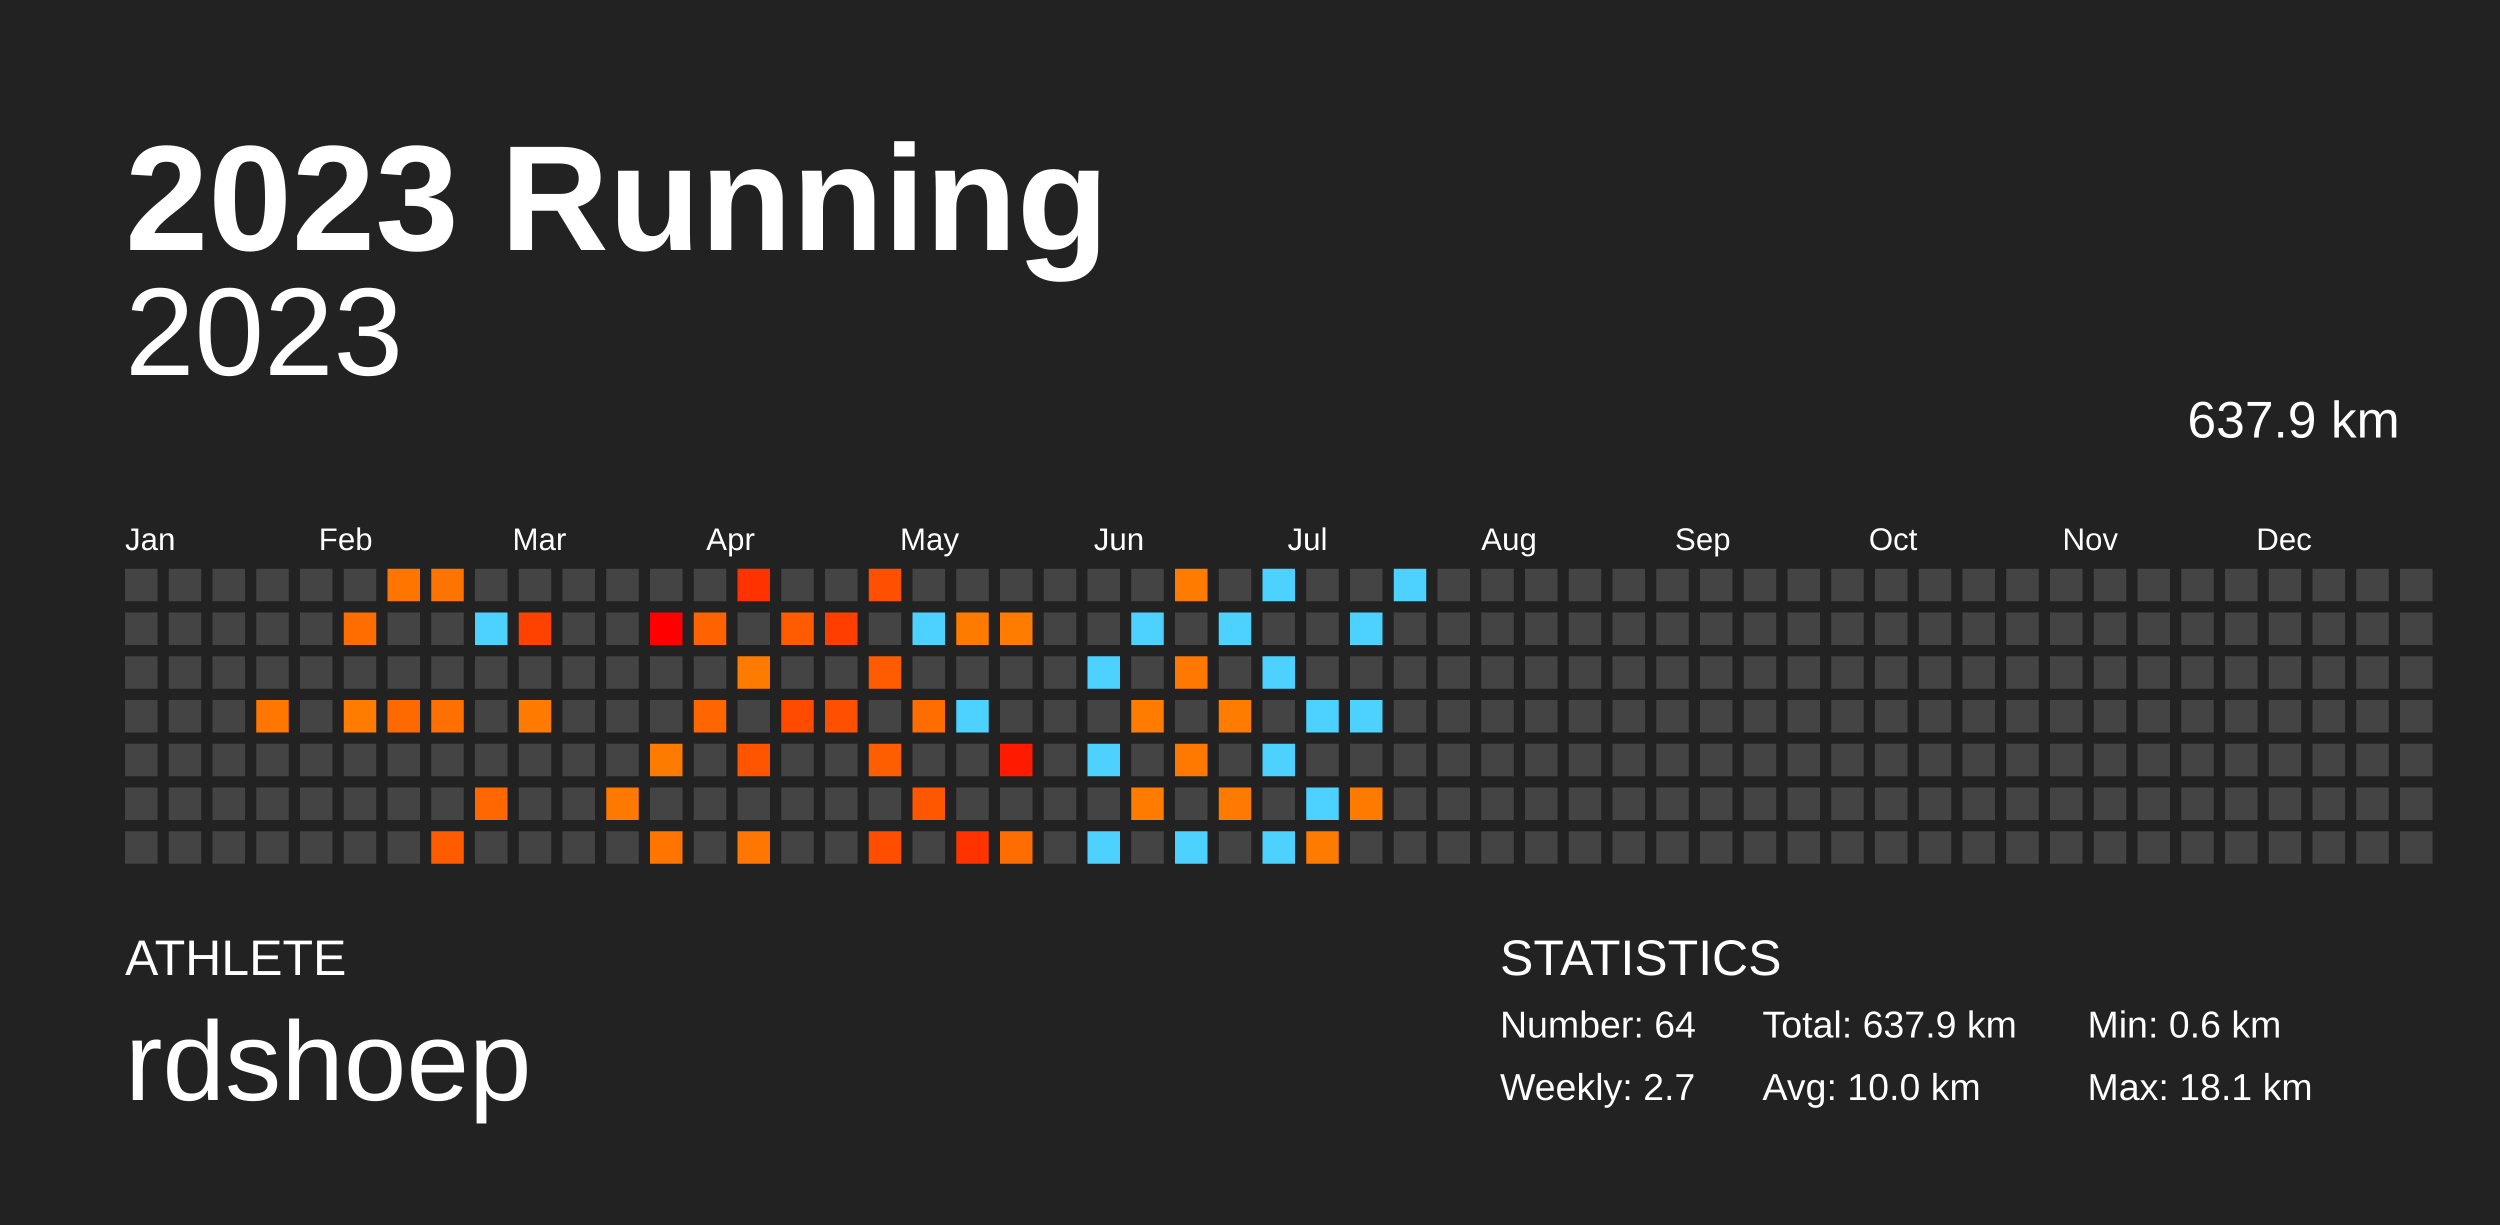
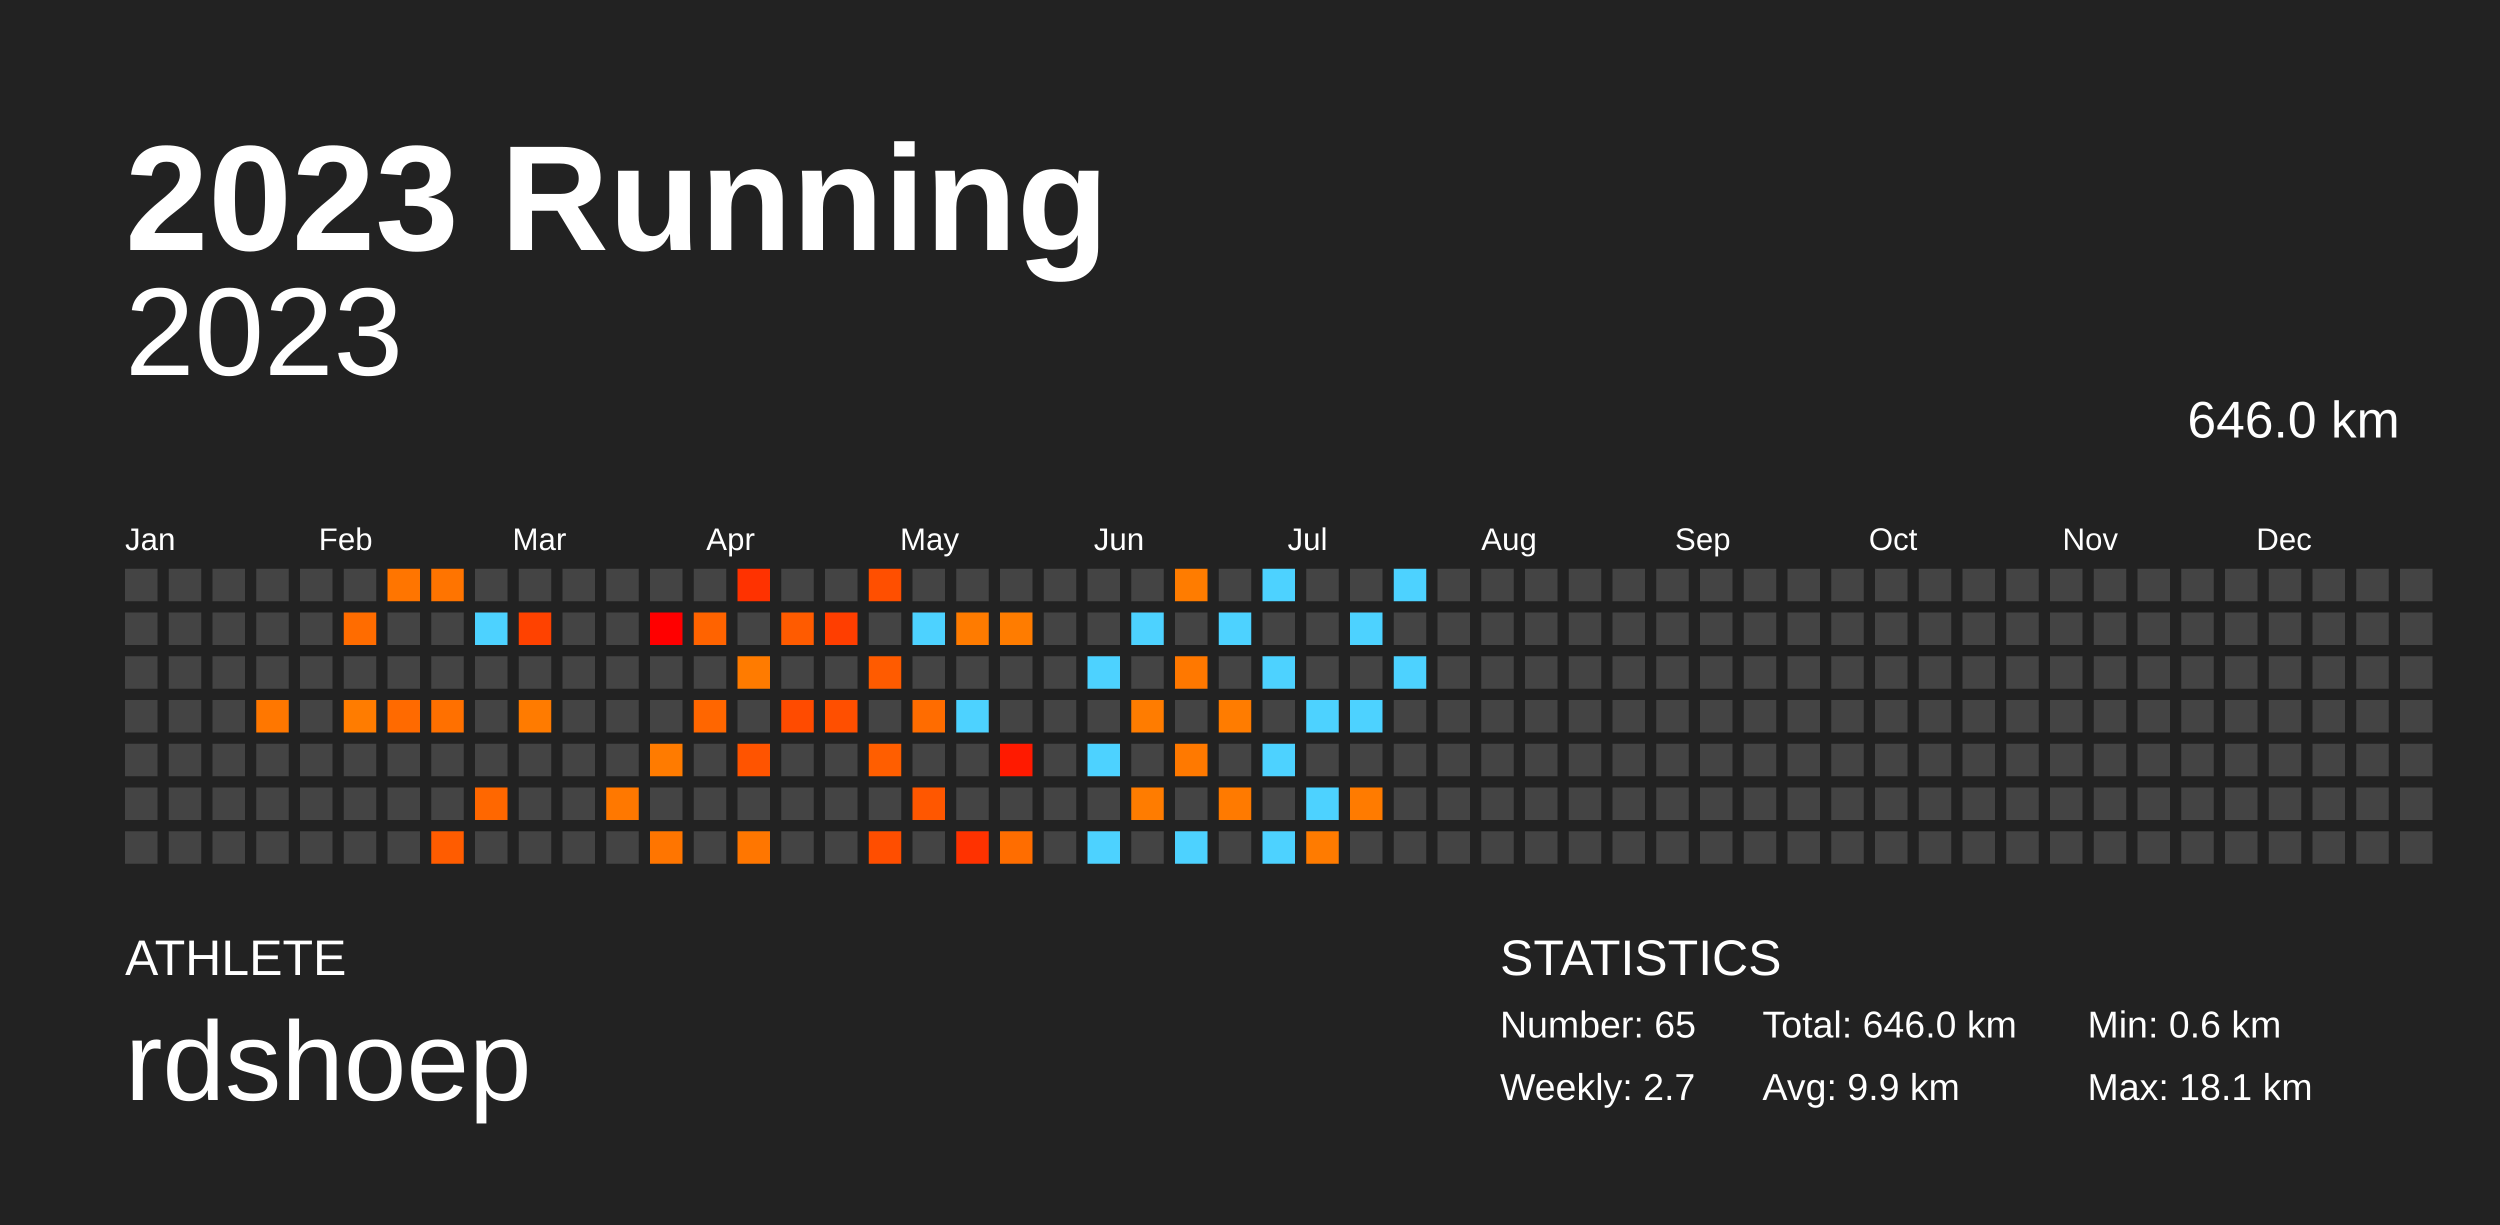
<svg xmlns="http://www.w3.org/2000/svg" baseProfile="full" height="98mm" version="1.1" viewBox="0,0,200,98" width="200mm">
  <defs />
  <rect fill="#222222" height="98" width="200" x="0" y="0" />
  <text fill="#FFFFFF" style="font-size:12px; font-family:Arial; font-weight:bold;" x="10" y="20">2023 Running</text>
  <text fill="#FFFFFF" style="font-size:4px; font-family:Arial" x="10" y="78">ATHLETE</text>
  <text fill="#FFFFFF" style="font-size:9px; font-family:Arial" x="10" y="88">rdshoep</text>
  <text fill="#FFFFFF" style="font-size:4px; font-family:Arial" x="120" y="78">STATISTICS</text>
-   <text fill="#FFFFFF" style="font-size:3px; font-family:Arial" x="120" y="83">Number: 64</text>
+   <text fill="#FFFFFF" style="font-size:3px; font-family:Arial" x="120" y="83">Number: 65</text>
  <text fill="#FFFFFF" style="font-size:3px; font-family:Arial" x="120" y="88">Weekly: 2.7</text>
-   <text fill="#FFFFFF" style="font-size:3px; font-family:Arial" x="141" y="83">Total: 637.9 km</text>
-   <text fill="#FFFFFF" style="font-size:3px; font-family:Arial" x="141" y="88">Avg: 10.0 km</text>
+   <text fill="#FFFFFF" style="font-size:3px; font-family:Arial" x="141" y="83">Total: 646.0 km</text>
+   <text fill="#FFFFFF" style="font-size:3px; font-family:Arial" x="141" y="88">Avg: 9.9 km</text>
  <text fill="#FFFFFF" style="font-size:3px; font-family:Arial" x="167" y="83">Min: 0.6 km</text>
  <text fill="#FFFFFF" style="font-size:3px; font-family:Arial" x="167" y="88">Max: 18.1 km</text>
  <text alignment-baseline="hanging" fill="#FFFFFF" style="font-size:10.0px; font-family:Arial;" x="10" y="30">2023</text>
-   <text alignment-baseline="hanging" fill="#FFFFFF" style="font-size:4.125px; font-family:Arial;" x="175" y="35">637.9 km</text>
+   <text alignment-baseline="hanging" fill="#FFFFFF" style="font-size:4.125px; font-family:Arial;" x="175" y="35">646.0 km</text>
  <text fill="#FFFFFF" style="font-size:2.5px; font-family:Arial" x="10.0" y="44">Jan</text>
  <text fill="#FFFFFF" style="font-size:2.5px; font-family:Arial" x="25.5" y="44">Feb</text>
  <text fill="#FFFFFF" style="font-size:2.5px; font-family:Arial" x="41.0" y="44">Mar</text>
  <text fill="#FFFFFF" style="font-size:2.5px; font-family:Arial" x="56.5" y="44">Apr</text>
  <text fill="#FFFFFF" style="font-size:2.5px; font-family:Arial" x="72.0" y="44">May</text>
  <text fill="#FFFFFF" style="font-size:2.5px; font-family:Arial" x="87.5" y="44">Jun</text>
  <text fill="#FFFFFF" style="font-size:2.5px; font-family:Arial" x="103.0" y="44">Jul</text>
  <text fill="#FFFFFF" style="font-size:2.5px; font-family:Arial" x="118.5" y="44">Aug</text>
  <text fill="#FFFFFF" style="font-size:2.5px; font-family:Arial" x="134.0" y="44">Sep</text>
  <text fill="#FFFFFF" style="font-size:2.5px; font-family:Arial" x="149.5" y="44">Oct</text>
  <text fill="#FFFFFF" style="font-size:2.5px; font-family:Arial" x="165.0" y="44">Nov</text>
  <text fill="#FFFFFF" style="font-size:2.5px; font-family:Arial" x="180.5" y="44">Dec</text>
  <rect fill="#444444" height="2.6" width="2.6" x="10.0" y="45.5" />
  <rect fill="#444444" height="2.6" width="2.6" x="10.0" y="49.0" />
  <rect fill="#444444" height="2.6" width="2.6" x="10.0" y="52.5" />
  <rect fill="#444444" height="2.6" width="2.6" x="10.0" y="56.0" />
  <rect fill="#444444" height="2.6" width="2.6" x="10.0" y="59.5" />
  <rect fill="#444444" height="2.6" width="2.6" x="10.0" y="63.0" />
  <rect fill="#444444" height="2.6" width="2.6" x="10.0" y="66.5" />
  <rect fill="#444444" height="2.6" width="2.6" x="13.5" y="45.5" />
  <rect fill="#444444" height="2.6" width="2.6" x="13.5" y="49.0" />
  <rect fill="#444444" height="2.6" width="2.6" x="13.5" y="52.5" />
  <rect fill="#444444" height="2.6" width="2.6" x="13.5" y="56.0" />
  <rect fill="#444444" height="2.6" width="2.6" x="13.5" y="59.5" />
  <rect fill="#444444" height="2.6" width="2.6" x="13.5" y="63.0" />
  <rect fill="#444444" height="2.6" width="2.6" x="13.5" y="66.5" />
  <rect fill="#444444" height="2.6" width="2.6" x="17.0" y="45.5" />
  <rect fill="#444444" height="2.6" width="2.6" x="17.0" y="49.0" />
  <rect fill="#444444" height="2.6" width="2.6" x="17.0" y="52.5" />
  <rect fill="#444444" height="2.6" width="2.6" x="17.0" y="56.0" />
  <rect fill="#444444" height="2.6" width="2.6" x="17.0" y="59.5" />
  <rect fill="#444444" height="2.6" width="2.6" x="17.0" y="63.0" />
  <rect fill="#444444" height="2.6" width="2.6" x="17.0" y="66.5" />
  <rect fill="#444444" height="2.6" width="2.6" x="20.5" y="45.5" />
  <rect fill="#444444" height="2.6" width="2.6" x="20.5" y="49.0" />
  <rect fill="#444444" height="2.6" width="2.6" x="20.5" y="52.5" />
  <rect fill="#ff7700" height="2.6" width="2.6" x="20.5" y="56.0" />
  <rect fill="#444444" height="2.6" width="2.6" x="20.5" y="59.5" />
  <rect fill="#444444" height="2.6" width="2.6" x="20.5" y="63.0" />
  <rect fill="#444444" height="2.6" width="2.6" x="20.5" y="66.5" />
  <rect fill="#444444" height="2.6" width="2.6" x="24.0" y="45.5" />
  <rect fill="#444444" height="2.6" width="2.6" x="24.0" y="49.0" />
  <rect fill="#444444" height="2.6" width="2.6" x="24.0" y="52.5" />
  <rect fill="#444444" height="2.6" width="2.6" x="24.0" y="56.0" />
  <rect fill="#444444" height="2.6" width="2.6" x="24.0" y="59.5" />
  <rect fill="#444444" height="2.6" width="2.6" x="24.0" y="63.0" />
  <rect fill="#444444" height="2.6" width="2.6" x="24.0" y="66.5" />
  <rect fill="#444444" height="2.6" width="2.6" x="27.5" y="45.5" />
  <rect fill="#ff6c00" height="2.6" width="2.6" x="27.5" y="49.0" />
  <rect fill="#444444" height="2.6" width="2.6" x="27.5" y="52.5" />
  <rect fill="#ff7c00" height="2.6" width="2.6" x="27.5" y="56.0" />
  <rect fill="#444444" height="2.6" width="2.6" x="27.5" y="59.5" />
  <rect fill="#444444" height="2.6" width="2.6" x="27.5" y="63.0" />
  <rect fill="#444444" height="2.6" width="2.6" x="27.5" y="66.5" />
  <rect fill="#ff7500" height="2.6" width="2.6" x="31.0" y="45.5" />
  <rect fill="#444444" height="2.6" width="2.6" x="31.0" y="49.0" />
  <rect fill="#444444" height="2.6" width="2.6" x="31.0" y="52.5" />
  <rect fill="#ff6a00" height="2.6" width="2.6" x="31.0" y="56.0" />
  <rect fill="#444444" height="2.6" width="2.6" x="31.0" y="59.5" />
  <rect fill="#444444" height="2.6" width="2.6" x="31.0" y="63.0" />
  <rect fill="#444444" height="2.6" width="2.6" x="31.0" y="66.5" />
  <rect fill="#ff7400" height="2.6" width="2.6" x="34.5" y="45.5" />
  <rect fill="#444444" height="2.6" width="2.6" x="34.5" y="49.0" />
  <rect fill="#444444" height="2.6" width="2.6" x="34.5" y="52.5" />
  <rect fill="#ff7000" height="2.6" width="2.6" x="34.5" y="56.0" />
  <rect fill="#444444" height="2.6" width="2.6" x="34.5" y="59.5" />
  <rect fill="#444444" height="2.6" width="2.6" x="34.5" y="63.0" />
  <rect fill="#ff5c00" height="2.6" width="2.6" x="34.5" y="66.5" />
  <rect fill="#444444" height="2.6" width="2.6" x="38.0" y="45.5" />
  <rect fill="#4dd2ff" height="2.6" width="2.6" x="38.0" y="49.0" />
  <rect fill="#444444" height="2.6" width="2.6" x="38.0" y="52.5" />
  <rect fill="#444444" height="2.6" width="2.6" x="38.0" y="56.0" />
  <rect fill="#444444" height="2.6" width="2.6" x="38.0" y="59.5" />
  <rect fill="#ff6700" height="2.6" width="2.6" x="38.0" y="63.0" />
  <rect fill="#444444" height="2.6" width="2.6" x="38.0" y="66.5" />
  <rect fill="#444444" height="2.6" width="2.6" x="41.5" y="45.5" />
  <rect fill="#ff4200" height="2.6" width="2.6" x="41.5" y="49.0" />
  <rect fill="#444444" height="2.6" width="2.6" x="41.5" y="52.5" />
  <rect fill="#ff7b00" height="2.6" width="2.6" x="41.5" y="56.0" />
  <rect fill="#444444" height="2.6" width="2.6" x="41.5" y="59.5" />
  <rect fill="#444444" height="2.6" width="2.6" x="41.5" y="63.0" />
  <rect fill="#444444" height="2.6" width="2.6" x="41.5" y="66.5" />
  <rect fill="#444444" height="2.6" width="2.6" x="45.0" y="45.5" />
  <rect fill="#444444" height="2.6" width="2.6" x="45.0" y="49.0" />
  <rect fill="#444444" height="2.6" width="2.6" x="45.0" y="52.5" />
  <rect fill="#444444" height="2.6" width="2.6" x="45.0" y="56.0" />
  <rect fill="#444444" height="2.6" width="2.6" x="45.0" y="59.5" />
  <rect fill="#444444" height="2.6" width="2.6" x="45.0" y="63.0" />
  <rect fill="#444444" height="2.6" width="2.6" x="45.0" y="66.5" />
  <rect fill="#444444" height="2.6" width="2.6" x="48.5" y="45.5" />
  <rect fill="#444444" height="2.6" width="2.6" x="48.5" y="49.0" />
  <rect fill="#444444" height="2.6" width="2.6" x="48.5" y="52.5" />
  <rect fill="#444444" height="2.6" width="2.6" x="48.5" y="56.0" />
  <rect fill="#444444" height="2.6" width="2.6" x="48.5" y="59.5" />
  <rect fill="#ff7800" height="2.6" width="2.6" x="48.5" y="63.0" />
  <rect fill="#444444" height="2.6" width="2.6" x="48.5" y="66.5" />
  <rect fill="#444444" height="2.6" width="2.6" x="52.0" y="45.5" />
  <rect fill="#ff0000" height="2.6" width="2.6" x="52.0" y="49.0" />
  <rect fill="#444444" height="2.6" width="2.6" x="52.0" y="52.5" />
  <rect fill="#444444" height="2.6" width="2.6" x="52.0" y="56.0" />
  <rect fill="#ff7b00" height="2.6" width="2.6" x="52.0" y="59.5" />
  <rect fill="#444444" height="2.6" width="2.6" x="52.0" y="63.0" />
  <rect fill="#ff7500" height="2.6" width="2.6" x="52.0" y="66.5" />
  <rect fill="#444444" height="2.6" width="2.6" x="55.5" y="45.5" />
  <rect fill="#ff6300" height="2.6" width="2.6" x="55.5" y="49.0" />
  <rect fill="#444444" height="2.6" width="2.6" x="55.5" y="52.5" />
  <rect fill="#ff6600" height="2.6" width="2.6" x="55.5" y="56.0" />
  <rect fill="#444444" height="2.6" width="2.6" x="55.5" y="59.5" />
  <rect fill="#444444" height="2.6" width="2.6" x="55.5" y="63.0" />
  <rect fill="#444444" height="2.6" width="2.6" x="55.5" y="66.5" />
  <rect fill="#ff3200" height="2.6" width="2.6" x="59.0" y="45.5" />
  <rect fill="#444444" height="2.6" width="2.6" x="59.0" y="49.0" />
  <rect fill="#ff7b00" height="2.6" width="2.6" x="59.0" y="52.5" />
  <rect fill="#444444" height="2.6" width="2.6" x="59.0" y="56.0" />
  <rect fill="#ff5400" height="2.6" width="2.6" x="59.0" y="59.5" />
  <rect fill="#444444" height="2.6" width="2.6" x="59.0" y="63.0" />
  <rect fill="#ff7600" height="2.6" width="2.6" x="59.0" y="66.5" />
  <rect fill="#444444" height="2.6" width="2.6" x="62.5" y="45.5" />
  <rect fill="#ff5b00" height="2.6" width="2.6" x="62.5" y="49.0" />
  <rect fill="#444444" height="2.6" width="2.6" x="62.5" y="52.5" />
  <rect fill="#ff4b00" height="2.6" width="2.6" x="62.5" y="56.0" />
  <rect fill="#444444" height="2.6" width="2.6" x="62.5" y="59.5" />
  <rect fill="#444444" height="2.6" width="2.6" x="62.5" y="63.0" />
  <rect fill="#444444" height="2.6" width="2.6" x="62.5" y="66.5" />
  <rect fill="#444444" height="2.6" width="2.6" x="66.0" y="45.5" />
  <rect fill="#ff3e00" height="2.6" width="2.6" x="66.0" y="49.0" />
  <rect fill="#444444" height="2.6" width="2.6" x="66.0" y="52.5" />
  <rect fill="#ff4f00" height="2.6" width="2.6" x="66.0" y="56.0" />
  <rect fill="#444444" height="2.6" width="2.6" x="66.0" y="59.5" />
  <rect fill="#444444" height="2.6" width="2.6" x="66.0" y="63.0" />
  <rect fill="#444444" height="2.6" width="2.6" x="66.0" y="66.5" />
  <rect fill="#ff4f00" height="2.6" width="2.6" x="69.5" y="45.5" />
  <rect fill="#444444" height="2.6" width="2.6" x="69.5" y="49.0" />
  <rect fill="#ff5b00" height="2.6" width="2.6" x="69.5" y="52.5" />
  <rect fill="#444444" height="2.6" width="2.6" x="69.5" y="56.0" />
  <rect fill="#ff5e00" height="2.6" width="2.6" x="69.5" y="59.5" />
  <rect fill="#444444" height="2.6" width="2.6" x="69.5" y="63.0" />
  <rect fill="#ff4e00" height="2.6" width="2.6" x="69.5" y="66.5" />
  <rect fill="#444444" height="2.6" width="2.6" x="73.0" y="45.5" />
  <rect fill="#4dd2ff" height="2.6" width="2.6" x="73.0" y="49.0" />
  <rect fill="#444444" height="2.6" width="2.6" x="73.0" y="52.5" />
  <rect fill="#ff6c00" height="2.6" width="2.6" x="73.0" y="56.0" />
  <rect fill="#444444" height="2.6" width="2.6" x="73.0" y="59.5" />
  <rect fill="#ff5700" height="2.6" width="2.6" x="73.0" y="63.0" />
  <rect fill="#444444" height="2.6" width="2.6" x="73.0" y="66.5" />
  <rect fill="#444444" height="2.6" width="2.6" x="76.5" y="45.5" />
  <rect fill="#ff7b00" height="2.6" width="2.6" x="76.5" y="49.0" />
  <rect fill="#444444" height="2.6" width="2.6" x="76.5" y="52.5" />
  <rect fill="#4dd2ff" height="2.6" width="2.6" x="76.5" y="56.0" />
  <rect fill="#444444" height="2.6" width="2.6" x="76.5" y="59.5" />
  <rect fill="#444444" height="2.6" width="2.6" x="76.5" y="63.0" />
  <rect fill="#ff3200" height="2.6" width="2.6" x="76.5" y="66.5" />
  <rect fill="#444444" height="2.6" width="2.6" x="80.0" y="45.5" />
  <rect fill="#ff7c00" height="2.6" width="2.6" x="80.0" y="49.0" />
  <rect fill="#444444" height="2.6" width="2.6" x="80.0" y="52.5" />
  <rect fill="#444444" height="2.6" width="2.6" x="80.0" y="56.0" />
  <rect fill="#ff1a00" height="2.6" width="2.6" x="80.0" y="59.5" />
  <rect fill="#444444" height="2.6" width="2.6" x="80.0" y="63.0" />
  <rect fill="#ff6d00" height="2.6" width="2.6" x="80.0" y="66.5" />
  <rect fill="#444444" height="2.6" width="2.6" x="83.5" y="45.5" />
  <rect fill="#444444" height="2.6" width="2.6" x="83.5" y="49.0" />
  <rect fill="#444444" height="2.6" width="2.6" x="83.5" y="52.5" />
  <rect fill="#444444" height="2.6" width="2.6" x="83.5" y="56.0" />
  <rect fill="#444444" height="2.6" width="2.6" x="83.5" y="59.5" />
  <rect fill="#444444" height="2.6" width="2.6" x="83.5" y="63.0" />
  <rect fill="#444444" height="2.6" width="2.6" x="83.5" y="66.5" />
  <rect fill="#444444" height="2.6" width="2.6" x="87.0" y="45.5" />
  <rect fill="#444444" height="2.6" width="2.6" x="87.0" y="49.0" />
  <rect fill="#4dd2ff" height="2.6" width="2.6" x="87.0" y="52.5" />
  <rect fill="#444444" height="2.6" width="2.6" x="87.0" y="56.0" />
  <rect fill="#4dd2ff" height="2.6" width="2.6" x="87.0" y="59.5" />
  <rect fill="#444444" height="2.6" width="2.6" x="87.0" y="63.0" />
  <rect fill="#4dd2ff" height="2.6" width="2.6" x="87.0" y="66.5" />
  <rect fill="#444444" height="2.6" width="2.6" x="90.5" y="45.5" />
  <rect fill="#4dd2ff" height="2.6" width="2.6" x="90.5" y="49.0" />
  <rect fill="#444444" height="2.6" width="2.6" x="90.5" y="52.5" />
  <rect fill="#ff7c00" height="2.6" width="2.6" x="90.5" y="56.0" />
  <rect fill="#444444" height="2.6" width="2.6" x="90.5" y="59.5" />
  <rect fill="#ff7c00" height="2.6" width="2.6" x="90.5" y="63.0" />
  <rect fill="#444444" height="2.6" width="2.6" x="90.5" y="66.5" />
  <rect fill="#ff7c00" height="2.6" width="2.6" x="94.0" y="45.5" />
  <rect fill="#444444" height="2.6" width="2.6" x="94.0" y="49.0" />
  <rect fill="#ff7800" height="2.6" width="2.6" x="94.0" y="52.5" />
  <rect fill="#444444" height="2.6" width="2.6" x="94.0" y="56.0" />
  <rect fill="#ff7900" height="2.6" width="2.6" x="94.0" y="59.5" />
  <rect fill="#444444" height="2.6" width="2.6" x="94.0" y="63.0" />
  <rect fill="#4dd2ff" height="2.6" width="2.6" x="94.0" y="66.5" />
  <rect fill="#444444" height="2.6" width="2.6" x="97.5" y="45.5" />
  <rect fill="#4dd2ff" height="2.6" width="2.6" x="97.5" y="49.0" />
  <rect fill="#444444" height="2.6" width="2.6" x="97.5" y="52.5" />
  <rect fill="#ff7c00" height="2.6" width="2.6" x="97.5" y="56.0" />
  <rect fill="#444444" height="2.6" width="2.6" x="97.5" y="59.5" />
  <rect fill="#ff7a00" height="2.6" width="2.6" x="97.5" y="63.0" />
  <rect fill="#444444" height="2.6" width="2.6" x="97.5" y="66.5" />
  <rect fill="#4dd2ff" height="2.6" width="2.6" x="101.0" y="45.5" />
  <rect fill="#444444" height="2.6" width="2.6" x="101.0" y="49.0" />
  <rect fill="#4dd2ff" height="2.6" width="2.6" x="101.0" y="52.5" />
  <rect fill="#444444" height="2.6" width="2.6" x="101.0" y="56.0" />
  <rect fill="#4dd2ff" height="2.6" width="2.6" x="101.0" y="59.5" />
  <rect fill="#444444" height="2.6" width="2.6" x="101.0" y="63.0" />
  <rect fill="#4dd2ff" height="2.6" width="2.6" x="101.0" y="66.5" />
  <rect fill="#444444" height="2.6" width="2.6" x="104.5" y="45.5" />
  <rect fill="#444444" height="2.6" width="2.6" x="104.5" y="49.0" />
  <rect fill="#444444" height="2.6" width="2.6" x="104.5" y="52.5" />
  <rect fill="#4dd2ff" height="2.6" width="2.6" x="104.5" y="56.0" />
  <rect fill="#444444" height="2.6" width="2.6" x="104.5" y="59.5" />
  <rect fill="#4dd2ff" height="2.6" width="2.6" x="104.5" y="63.0" />
  <rect fill="#ff7b00" height="2.6" width="2.6" x="104.5" y="66.5" />
  <rect fill="#444444" height="2.6" width="2.6" x="108.0" y="45.5" />
  <rect fill="#4dd2ff" height="2.6" width="2.6" x="108.0" y="49.0" />
  <rect fill="#444444" height="2.6" width="2.6" x="108.0" y="52.5" />
  <rect fill="#4dd2ff" height="2.6" width="2.6" x="108.0" y="56.0" />
  <rect fill="#444444" height="2.6" width="2.6" x="108.0" y="59.5" />
  <rect fill="#ff7b00" height="2.6" width="2.6" x="108.0" y="63.0" />
  <rect fill="#444444" height="2.6" width="2.6" x="108.0" y="66.5" />
  <rect fill="#4dd2ff" height="2.6" width="2.6" x="111.5" y="45.5" />
  <rect fill="#444444" height="2.6" width="2.6" x="111.5" y="49.0" />
-   <rect fill="#444444" height="2.6" width="2.6" x="111.5" y="52.5" />
+   <rect fill="#4dd2ff" height="2.6" width="2.6" x="111.5" y="52.5" />
  <rect fill="#444444" height="2.6" width="2.6" x="111.5" y="56.0" />
  <rect fill="#444444" height="2.6" width="2.6" x="111.5" y="59.5" />
  <rect fill="#444444" height="2.6" width="2.6" x="111.5" y="63.0" />
  <rect fill="#444444" height="2.6" width="2.6" x="111.5" y="66.5" />
  <rect fill="#444444" height="2.6" width="2.6" x="115.0" y="45.5" />
  <rect fill="#444444" height="2.6" width="2.6" x="115.0" y="49.0" />
  <rect fill="#444444" height="2.6" width="2.6" x="115.0" y="52.5" />
  <rect fill="#444444" height="2.6" width="2.6" x="115.0" y="56.0" />
  <rect fill="#444444" height="2.6" width="2.6" x="115.0" y="59.5" />
  <rect fill="#444444" height="2.6" width="2.6" x="115.0" y="63.0" />
  <rect fill="#444444" height="2.6" width="2.6" x="115.0" y="66.5" />
  <rect fill="#444444" height="2.6" width="2.6" x="118.5" y="45.5" />
  <rect fill="#444444" height="2.6" width="2.6" x="118.5" y="49.0" />
  <rect fill="#444444" height="2.6" width="2.6" x="118.5" y="52.5" />
  <rect fill="#444444" height="2.6" width="2.6" x="118.5" y="56.0" />
  <rect fill="#444444" height="2.6" width="2.6" x="118.5" y="59.5" />
  <rect fill="#444444" height="2.6" width="2.6" x="118.5" y="63.0" />
  <rect fill="#444444" height="2.6" width="2.6" x="118.5" y="66.5" />
  <rect fill="#444444" height="2.6" width="2.6" x="122.0" y="45.5" />
  <rect fill="#444444" height="2.6" width="2.6" x="122.0" y="49.0" />
  <rect fill="#444444" height="2.6" width="2.6" x="122.0" y="52.5" />
  <rect fill="#444444" height="2.6" width="2.6" x="122.0" y="56.0" />
  <rect fill="#444444" height="2.6" width="2.6" x="122.0" y="59.5" />
  <rect fill="#444444" height="2.6" width="2.6" x="122.0" y="63.0" />
  <rect fill="#444444" height="2.6" width="2.6" x="122.0" y="66.5" />
  <rect fill="#444444" height="2.6" width="2.6" x="125.5" y="45.5" />
  <rect fill="#444444" height="2.6" width="2.6" x="125.5" y="49.0" />
  <rect fill="#444444" height="2.6" width="2.6" x="125.5" y="52.5" />
  <rect fill="#444444" height="2.6" width="2.6" x="125.5" y="56.0" />
  <rect fill="#444444" height="2.6" width="2.6" x="125.5" y="59.5" />
  <rect fill="#444444" height="2.6" width="2.6" x="125.5" y="63.0" />
  <rect fill="#444444" height="2.6" width="2.6" x="125.5" y="66.5" />
  <rect fill="#444444" height="2.6" width="2.6" x="129.0" y="45.5" />
  <rect fill="#444444" height="2.6" width="2.6" x="129.0" y="49.0" />
  <rect fill="#444444" height="2.6" width="2.6" x="129.0" y="52.5" />
  <rect fill="#444444" height="2.6" width="2.6" x="129.0" y="56.0" />
  <rect fill="#444444" height="2.6" width="2.6" x="129.0" y="59.5" />
  <rect fill="#444444" height="2.6" width="2.6" x="129.0" y="63.0" />
  <rect fill="#444444" height="2.6" width="2.6" x="129.0" y="66.5" />
  <rect fill="#444444" height="2.6" width="2.6" x="132.5" y="45.5" />
  <rect fill="#444444" height="2.6" width="2.6" x="132.5" y="49.0" />
  <rect fill="#444444" height="2.6" width="2.6" x="132.5" y="52.5" />
  <rect fill="#444444" height="2.6" width="2.6" x="132.5" y="56.0" />
  <rect fill="#444444" height="2.6" width="2.6" x="132.5" y="59.5" />
  <rect fill="#444444" height="2.6" width="2.6" x="132.5" y="63.0" />
  <rect fill="#444444" height="2.6" width="2.6" x="132.5" y="66.5" />
  <rect fill="#444444" height="2.6" width="2.6" x="136.0" y="45.5" />
  <rect fill="#444444" height="2.6" width="2.6" x="136.0" y="49.0" />
  <rect fill="#444444" height="2.6" width="2.6" x="136.0" y="52.5" />
  <rect fill="#444444" height="2.6" width="2.6" x="136.0" y="56.0" />
  <rect fill="#444444" height="2.6" width="2.6" x="136.0" y="59.5" />
  <rect fill="#444444" height="2.6" width="2.6" x="136.0" y="63.0" />
  <rect fill="#444444" height="2.6" width="2.6" x="136.0" y="66.5" />
  <rect fill="#444444" height="2.6" width="2.6" x="139.5" y="45.5" />
  <rect fill="#444444" height="2.6" width="2.6" x="139.5" y="49.0" />
  <rect fill="#444444" height="2.6" width="2.6" x="139.5" y="52.5" />
  <rect fill="#444444" height="2.6" width="2.6" x="139.5" y="56.0" />
  <rect fill="#444444" height="2.6" width="2.6" x="139.5" y="59.5" />
  <rect fill="#444444" height="2.6" width="2.6" x="139.5" y="63.0" />
  <rect fill="#444444" height="2.6" width="2.6" x="139.5" y="66.5" />
  <rect fill="#444444" height="2.6" width="2.6" x="143.0" y="45.5" />
  <rect fill="#444444" height="2.6" width="2.6" x="143.0" y="49.0" />
  <rect fill="#444444" height="2.6" width="2.6" x="143.0" y="52.5" />
  <rect fill="#444444" height="2.6" width="2.6" x="143.0" y="56.0" />
  <rect fill="#444444" height="2.6" width="2.6" x="143.0" y="59.5" />
  <rect fill="#444444" height="2.6" width="2.6" x="143.0" y="63.0" />
  <rect fill="#444444" height="2.6" width="2.6" x="143.0" y="66.5" />
  <rect fill="#444444" height="2.6" width="2.6" x="146.5" y="45.5" />
  <rect fill="#444444" height="2.6" width="2.6" x="146.5" y="49.0" />
  <rect fill="#444444" height="2.6" width="2.6" x="146.5" y="52.5" />
  <rect fill="#444444" height="2.6" width="2.6" x="146.5" y="56.0" />
  <rect fill="#444444" height="2.6" width="2.6" x="146.5" y="59.5" />
  <rect fill="#444444" height="2.6" width="2.6" x="146.5" y="63.0" />
  <rect fill="#444444" height="2.6" width="2.6" x="146.5" y="66.5" />
  <rect fill="#444444" height="2.6" width="2.6" x="150.0" y="45.5" />
  <rect fill="#444444" height="2.6" width="2.6" x="150.0" y="49.0" />
  <rect fill="#444444" height="2.6" width="2.6" x="150.0" y="52.5" />
  <rect fill="#444444" height="2.6" width="2.6" x="150.0" y="56.0" />
  <rect fill="#444444" height="2.6" width="2.6" x="150.0" y="59.5" />
  <rect fill="#444444" height="2.6" width="2.6" x="150.0" y="63.0" />
  <rect fill="#444444" height="2.6" width="2.6" x="150.0" y="66.5" />
  <rect fill="#444444" height="2.6" width="2.6" x="153.5" y="45.5" />
  <rect fill="#444444" height="2.6" width="2.6" x="153.5" y="49.0" />
  <rect fill="#444444" height="2.6" width="2.6" x="153.5" y="52.5" />
  <rect fill="#444444" height="2.6" width="2.6" x="153.5" y="56.0" />
  <rect fill="#444444" height="2.6" width="2.6" x="153.5" y="59.5" />
  <rect fill="#444444" height="2.6" width="2.6" x="153.5" y="63.0" />
  <rect fill="#444444" height="2.6" width="2.6" x="153.5" y="66.5" />
  <rect fill="#444444" height="2.6" width="2.6" x="157.0" y="45.5" />
  <rect fill="#444444" height="2.6" width="2.6" x="157.0" y="49.0" />
  <rect fill="#444444" height="2.6" width="2.6" x="157.0" y="52.5" />
  <rect fill="#444444" height="2.6" width="2.6" x="157.0" y="56.0" />
  <rect fill="#444444" height="2.6" width="2.6" x="157.0" y="59.5" />
  <rect fill="#444444" height="2.6" width="2.6" x="157.0" y="63.0" />
  <rect fill="#444444" height="2.6" width="2.6" x="157.0" y="66.5" />
  <rect fill="#444444" height="2.6" width="2.6" x="160.5" y="45.5" />
  <rect fill="#444444" height="2.6" width="2.6" x="160.5" y="49.0" />
  <rect fill="#444444" height="2.6" width="2.6" x="160.5" y="52.5" />
  <rect fill="#444444" height="2.6" width="2.6" x="160.5" y="56.0" />
  <rect fill="#444444" height="2.6" width="2.6" x="160.5" y="59.5" />
  <rect fill="#444444" height="2.6" width="2.6" x="160.5" y="63.0" />
  <rect fill="#444444" height="2.6" width="2.6" x="160.5" y="66.5" />
  <rect fill="#444444" height="2.6" width="2.6" x="164.0" y="45.5" />
  <rect fill="#444444" height="2.6" width="2.6" x="164.0" y="49.0" />
  <rect fill="#444444" height="2.6" width="2.6" x="164.0" y="52.5" />
  <rect fill="#444444" height="2.6" width="2.6" x="164.0" y="56.0" />
  <rect fill="#444444" height="2.6" width="2.6" x="164.0" y="59.5" />
  <rect fill="#444444" height="2.6" width="2.6" x="164.0" y="63.0" />
  <rect fill="#444444" height="2.6" width="2.6" x="164.0" y="66.5" />
  <rect fill="#444444" height="2.6" width="2.6" x="167.5" y="45.5" />
  <rect fill="#444444" height="2.6" width="2.6" x="167.5" y="49.0" />
  <rect fill="#444444" height="2.6" width="2.6" x="167.5" y="52.5" />
  <rect fill="#444444" height="2.6" width="2.6" x="167.5" y="56.0" />
  <rect fill="#444444" height="2.6" width="2.6" x="167.5" y="59.5" />
  <rect fill="#444444" height="2.6" width="2.6" x="167.5" y="63.0" />
  <rect fill="#444444" height="2.6" width="2.6" x="167.5" y="66.5" />
  <rect fill="#444444" height="2.6" width="2.6" x="171.0" y="45.5" />
  <rect fill="#444444" height="2.6" width="2.6" x="171.0" y="49.0" />
  <rect fill="#444444" height="2.6" width="2.6" x="171.0" y="52.5" />
  <rect fill="#444444" height="2.6" width="2.6" x="171.0" y="56.0" />
  <rect fill="#444444" height="2.6" width="2.6" x="171.0" y="59.5" />
  <rect fill="#444444" height="2.6" width="2.6" x="171.0" y="63.0" />
  <rect fill="#444444" height="2.6" width="2.6" x="171.0" y="66.5" />
  <rect fill="#444444" height="2.6" width="2.6" x="174.5" y="45.5" />
  <rect fill="#444444" height="2.6" width="2.6" x="174.5" y="49.0" />
  <rect fill="#444444" height="2.6" width="2.6" x="174.5" y="52.5" />
  <rect fill="#444444" height="2.6" width="2.6" x="174.5" y="56.0" />
  <rect fill="#444444" height="2.6" width="2.6" x="174.5" y="59.5" />
  <rect fill="#444444" height="2.6" width="2.6" x="174.5" y="63.0" />
  <rect fill="#444444" height="2.6" width="2.6" x="174.5" y="66.5" />
  <rect fill="#444444" height="2.6" width="2.6" x="178.0" y="45.5" />
  <rect fill="#444444" height="2.6" width="2.6" x="178.0" y="49.0" />
  <rect fill="#444444" height="2.6" width="2.6" x="178.0" y="52.5" />
  <rect fill="#444444" height="2.6" width="2.6" x="178.0" y="56.0" />
  <rect fill="#444444" height="2.6" width="2.6" x="178.0" y="59.5" />
  <rect fill="#444444" height="2.6" width="2.6" x="178.0" y="63.0" />
  <rect fill="#444444" height="2.6" width="2.6" x="178.0" y="66.5" />
  <rect fill="#444444" height="2.6" width="2.6" x="181.5" y="45.5" />
  <rect fill="#444444" height="2.6" width="2.6" x="181.5" y="49.0" />
  <rect fill="#444444" height="2.6" width="2.6" x="181.5" y="52.5" />
  <rect fill="#444444" height="2.6" width="2.6" x="181.5" y="56.0" />
  <rect fill="#444444" height="2.6" width="2.6" x="181.5" y="59.5" />
  <rect fill="#444444" height="2.6" width="2.6" x="181.5" y="63.0" />
  <rect fill="#444444" height="2.6" width="2.6" x="181.5" y="66.5" />
  <rect fill="#444444" height="2.6" width="2.6" x="185.0" y="45.5" />
  <rect fill="#444444" height="2.6" width="2.6" x="185.0" y="49.0" />
  <rect fill="#444444" height="2.6" width="2.6" x="185.0" y="52.5" />
  <rect fill="#444444" height="2.6" width="2.6" x="185.0" y="56.0" />
  <rect fill="#444444" height="2.6" width="2.6" x="185.0" y="59.5" />
  <rect fill="#444444" height="2.6" width="2.6" x="185.0" y="63.0" />
  <rect fill="#444444" height="2.6" width="2.6" x="185.0" y="66.5" />
  <rect fill="#444444" height="2.6" width="2.6" x="188.5" y="45.5" />
  <rect fill="#444444" height="2.6" width="2.6" x="188.5" y="49.0" />
  <rect fill="#444444" height="2.6" width="2.6" x="188.5" y="52.5" />
  <rect fill="#444444" height="2.6" width="2.6" x="188.5" y="56.0" />
  <rect fill="#444444" height="2.6" width="2.6" x="188.5" y="59.5" />
  <rect fill="#444444" height="2.6" width="2.6" x="188.5" y="63.0" />
  <rect fill="#444444" height="2.6" width="2.6" x="188.5" y="66.5" />
  <rect fill="#444444" height="2.6" width="2.6" x="192.0" y="45.5" />
  <rect fill="#444444" height="2.6" width="2.6" x="192.0" y="49.0" />
  <rect fill="#444444" height="2.6" width="2.6" x="192.0" y="52.5" />
  <rect fill="#444444" height="2.6" width="2.6" x="192.0" y="56.0" />
  <rect fill="#444444" height="2.6" width="2.6" x="192.0" y="59.5" />
  <rect fill="#444444" height="2.6" width="2.6" x="192.0" y="63.0" />
  <rect fill="#444444" height="2.6" width="2.6" x="192.0" y="66.5" />
</svg>
